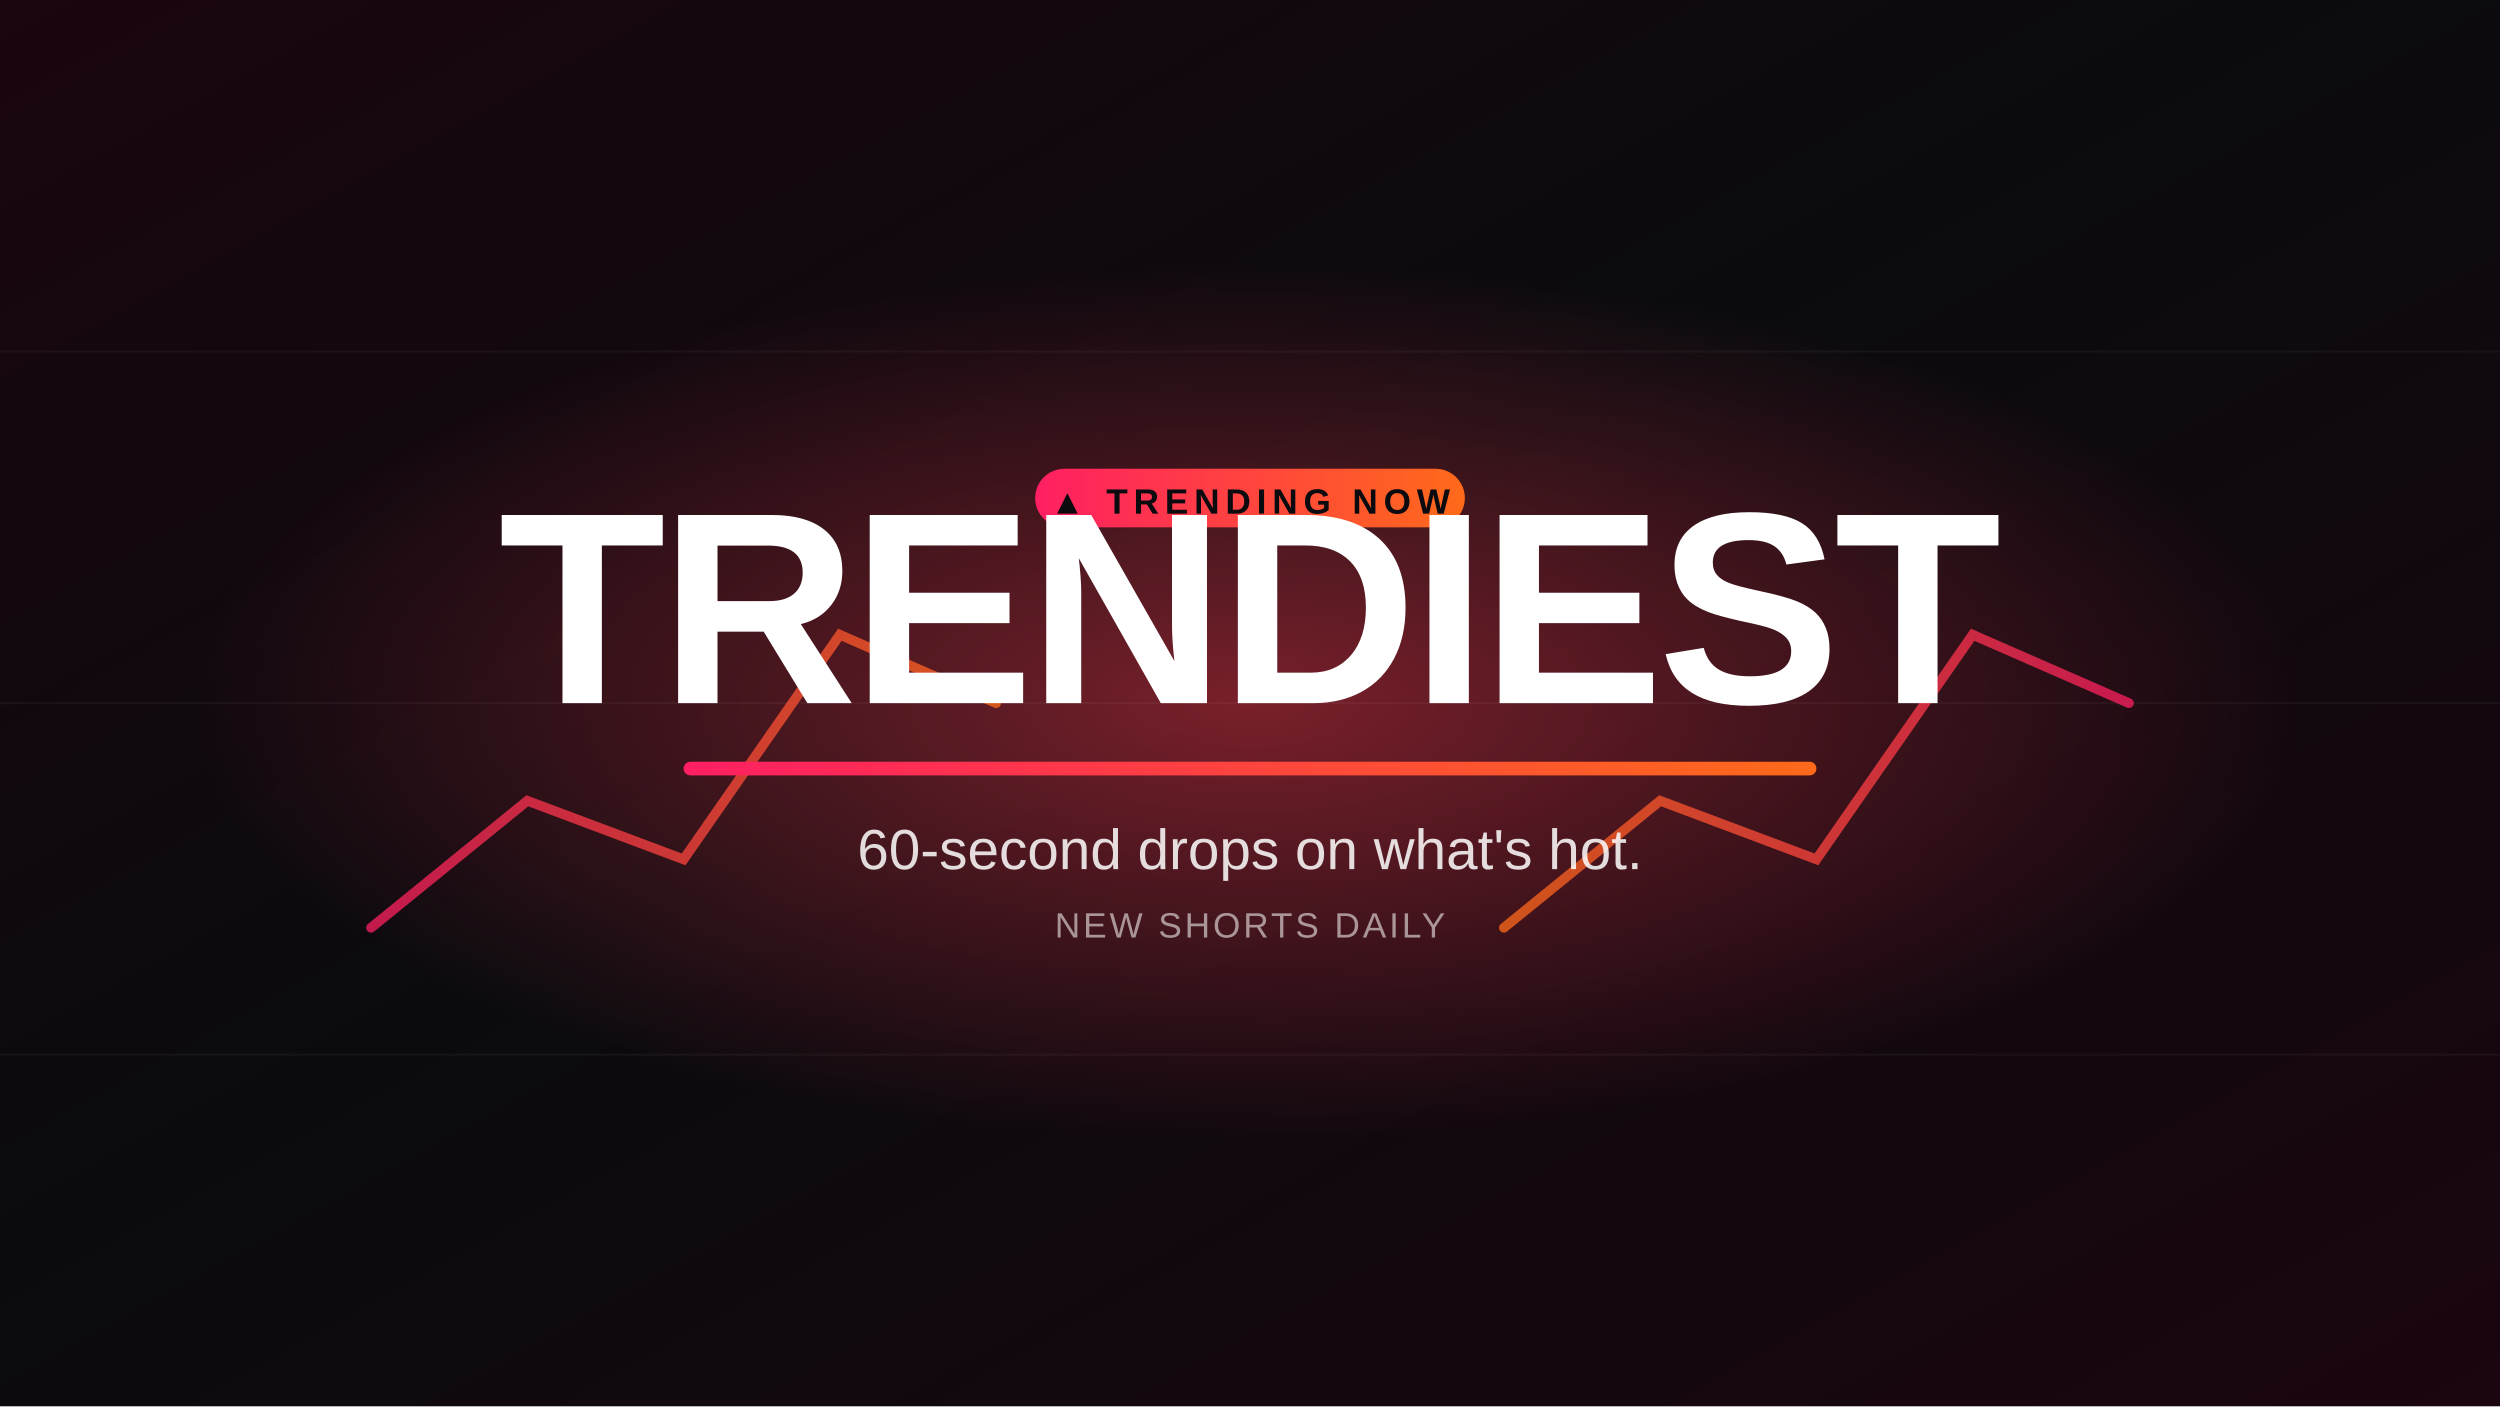
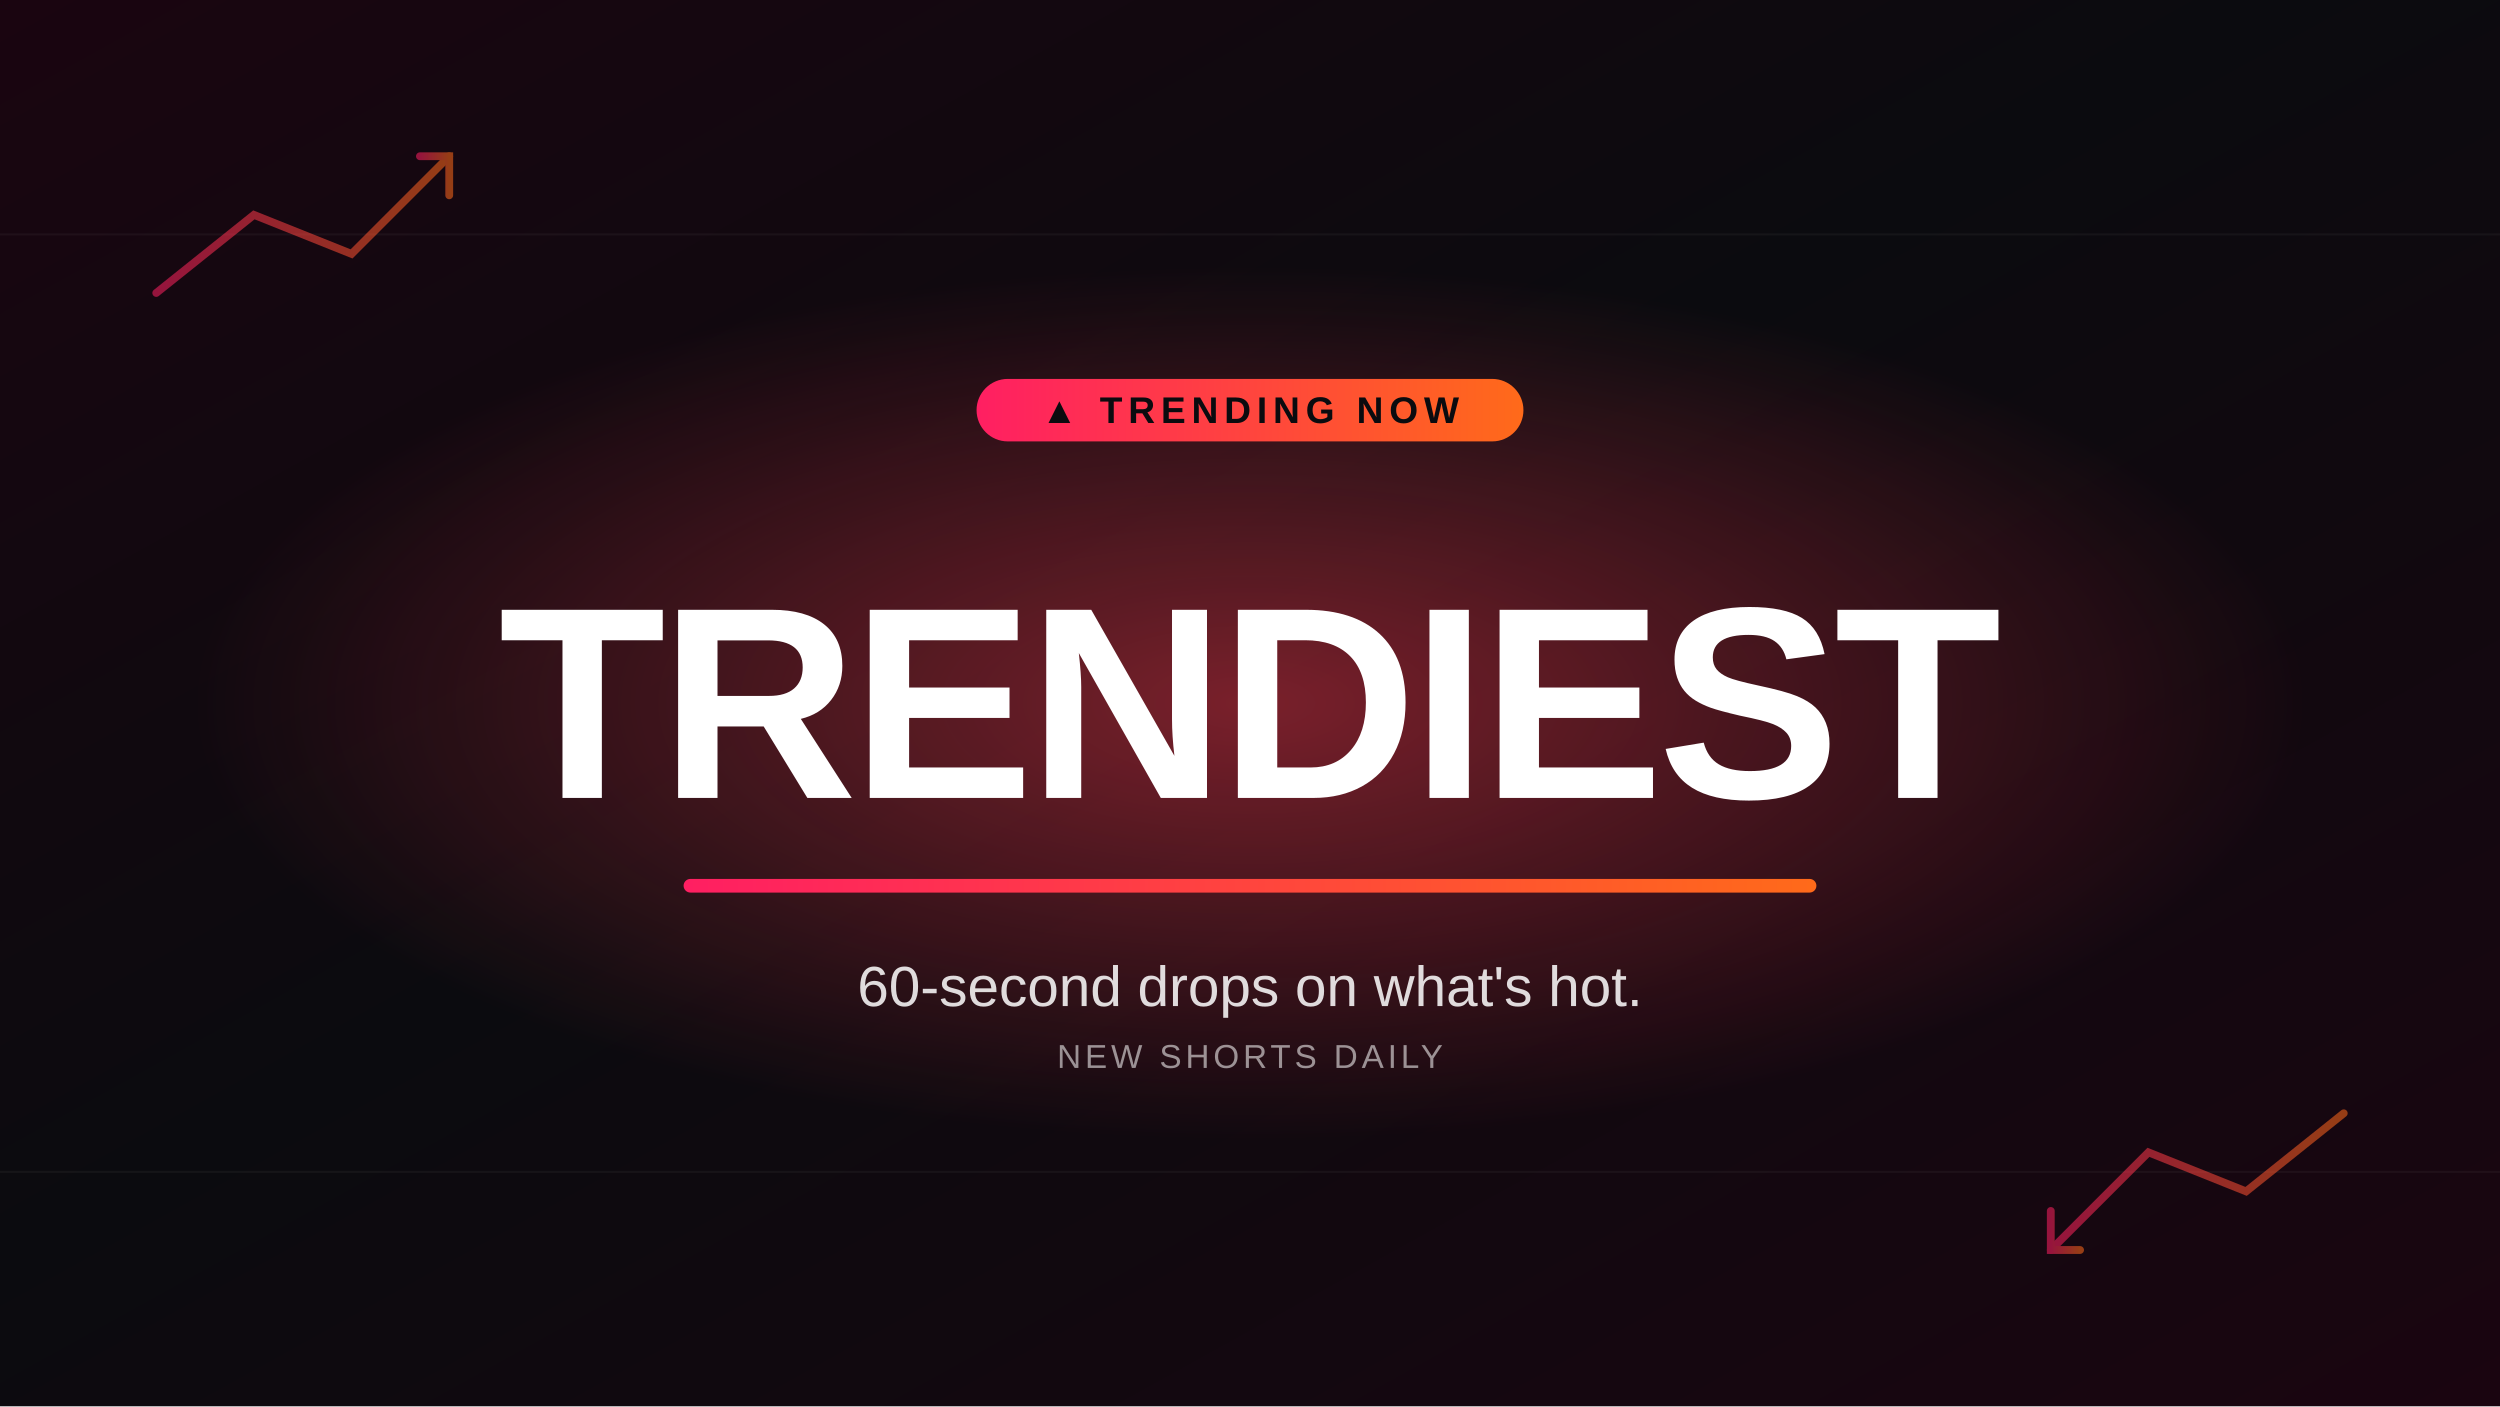
<svg xmlns="http://www.w3.org/2000/svg" viewBox="0 0 2560 1440" width="2560" height="1440">
  <defs>
    <linearGradient id="bg" x1="0" y1="0" x2="1" y2="1">
      <stop offset="0" stop-color="#1a0510" />
      <stop offset="0.45" stop-color="#0b0b0f" />
      <stop offset="1" stop-color="#1a0510" />
    </linearGradient>
    <linearGradient id="hot" x1="0" y1="0" x2="1" y2="0">
      <stop offset="0" stop-color="#FF1F62" />
      <stop offset="1" stop-color="#FF6A1A" />
    </linearGradient>
    <radialGradient id="glow" cx="0.5" cy="0.5" r="0.5">
      <stop offset="0" stop-color="#FF3A4D" stop-opacity="0.45" />
      <stop offset="1" stop-color="#FF3A4D" stop-opacity="0" />
    </radialGradient>
  </defs>
  <rect width="2560" height="1440" fill="url(#bg)" />
  <ellipse cx="1280" cy="720" rx="1100" ry="450" fill="url(#glow)" />
  <g stroke="#FFFFFF" stroke-opacity="0.04" stroke-width="2">
-     <line x1="0" y1="360" x2="2560" y2="360" />
-     <line x1="0" y1="720" x2="2560" y2="720" />
-     <line x1="0" y1="1080" x2="2560" y2="1080" />
+     <line x1="0" y1="240" x2="2560" y2="240" />
+     <line x1="0" y1="1200" x2="2560" y2="1200" />
  </g>
-   <g stroke="url(#hot)" stroke-width="10" stroke-linecap="round" fill="none" opacity="0.75">
-     <polyline points="380,950 540,820 700,880 860,650 1020,720" />
-     <polyline points="1540,720 1700,650 1860,880 2020,820 2180,950" transform="scale(-1 1) translate(-3720 0)" />
+   <g stroke="url(#hot)" stroke-width="8" stroke-linecap="round" fill="none" opacity="0.55">
+     <polyline points="160,300 260,220 360,260 460,160" />
+     <polyline points="430,160 460,160 460,200" />
+     <polyline points="2400,1140 2300,1220 2200,1180 2100,1280" />
+     <polyline points="2130,1280 2100,1280 2100,1240" />
  </g>
  <g transform="translate(1280 720)" text-anchor="middle">
-     <g transform="translate(0 -200)">
-       <rect x="-220" y="-40" width="440" height="60" rx="30" fill="url(#hot)" />
-       <text y="6" font-family="'Arial Black', 'Helvetica Neue', Arial, sans-serif" font-weight="900" font-size="36" fill="#0b0b0f" letter-spacing="6">▲ TRENDING NOW</text>
+     <g transform="translate(0 -300)">
+       <rect x="-280" y="-32" width="560" height="64" rx="32" fill="url(#hot)" />
+       <text dominant-baseline="central" font-family="'Arial Black', 'Helvetica Neue', Arial, sans-serif" font-weight="900" font-size="38" fill="#0b0b0f" letter-spacing="6">▲ TRENDING NOW</text>
    </g>
-     <text font-family="'Arial Black', 'Helvetica Neue', Arial, sans-serif" font-weight="900" font-size="280" fill="#FFFFFF" letter-spacing="-6">TRENDIEST</text>
-     <rect x="-580" y="60" width="1160" height="14" fill="url(#hot)" rx="7" />
-     <text y="170" font-family="'Helvetica Neue', Arial, sans-serif" font-weight="500" font-size="58" fill="#FFFFFF" opacity="0.85">60-second drops on what's hot.</text>
-     <text y="240" font-family="'Helvetica Neue', Arial, sans-serif" font-weight="400" font-size="36" fill="#FFFFFF" opacity="0.55" letter-spacing="3">NEW SHORTS DAILY</text>
+     <text dominant-baseline="central" font-family="'Arial Black', 'Helvetica Neue', Arial, sans-serif" font-weight="900" font-size="280" fill="#FFFFFF" letter-spacing="-6">TRENDIEST</text>
+     <rect x="-580" y="180" width="1160" height="14" fill="url(#hot)" rx="7" />
+     <text y="270" dominant-baseline="hanging" font-family="'Helvetica Neue', Arial, sans-serif" font-weight="500" font-size="58" fill="#FFFFFF" opacity="0.85">60-second drops on what's hot.</text>
+     <text y="350" dominant-baseline="hanging" font-family="'Helvetica Neue', Arial, sans-serif" font-weight="400" font-size="34" fill="#FFFFFF" opacity="0.55" letter-spacing="4">NEW SHORTS DAILY</text>
  </g>
</svg>
